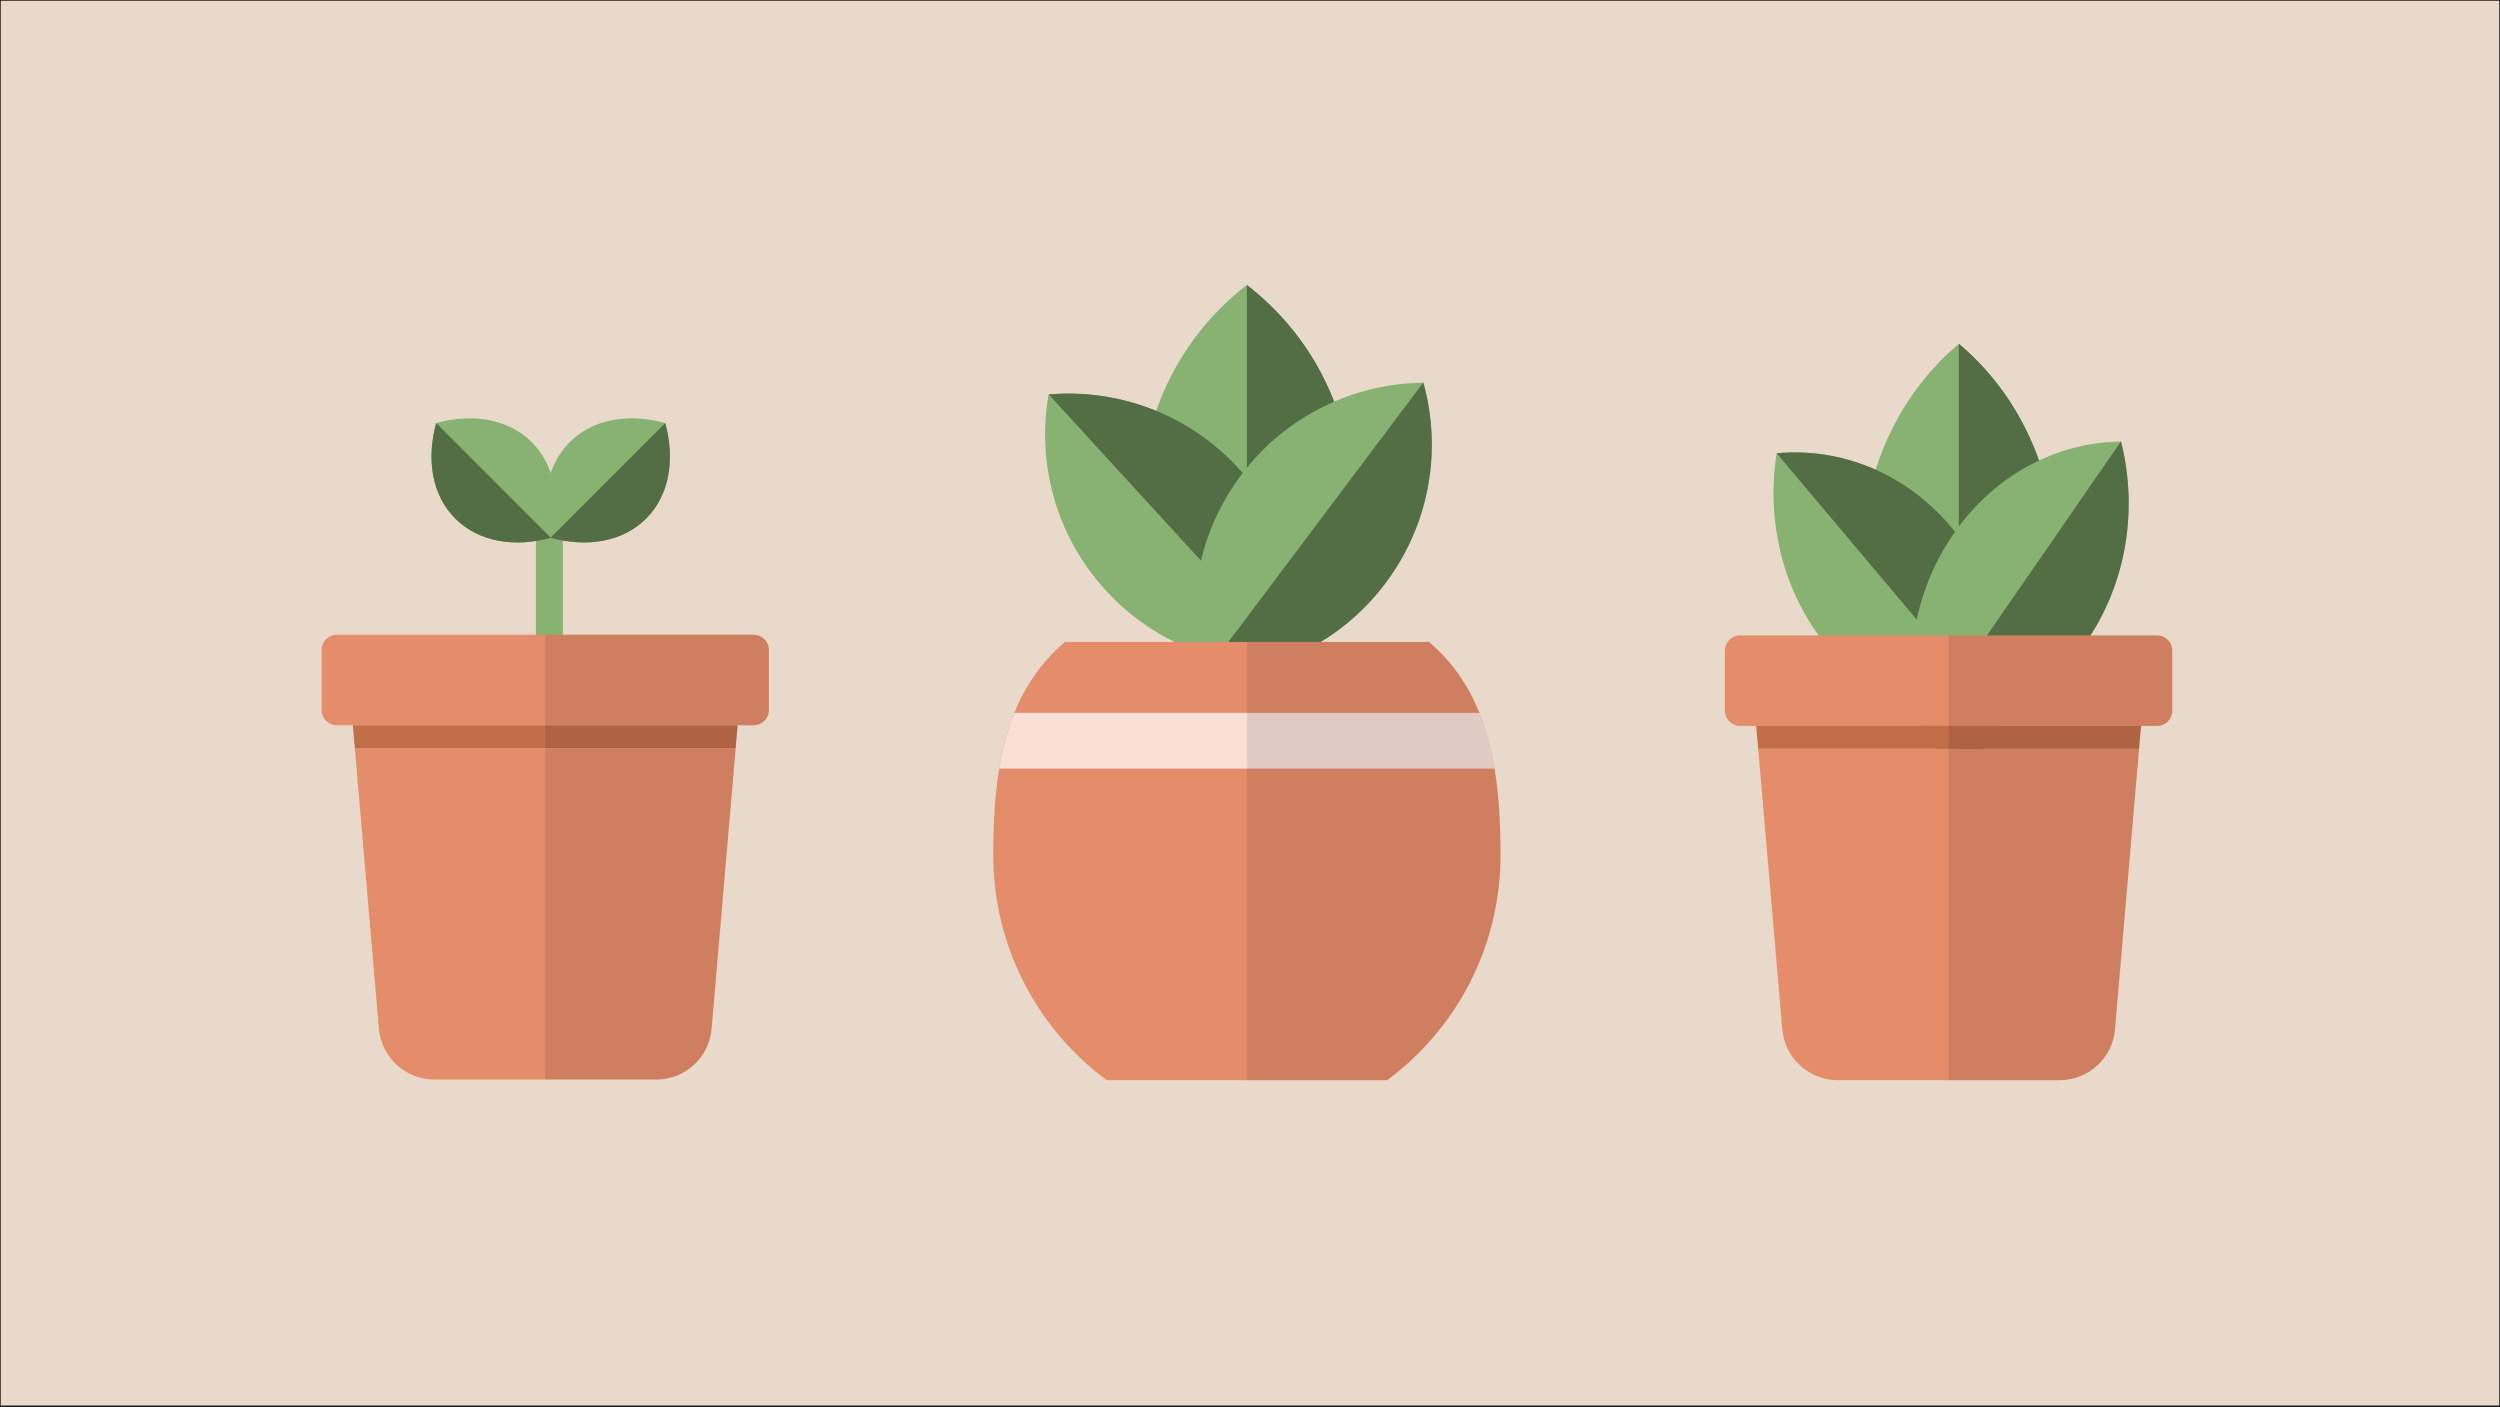
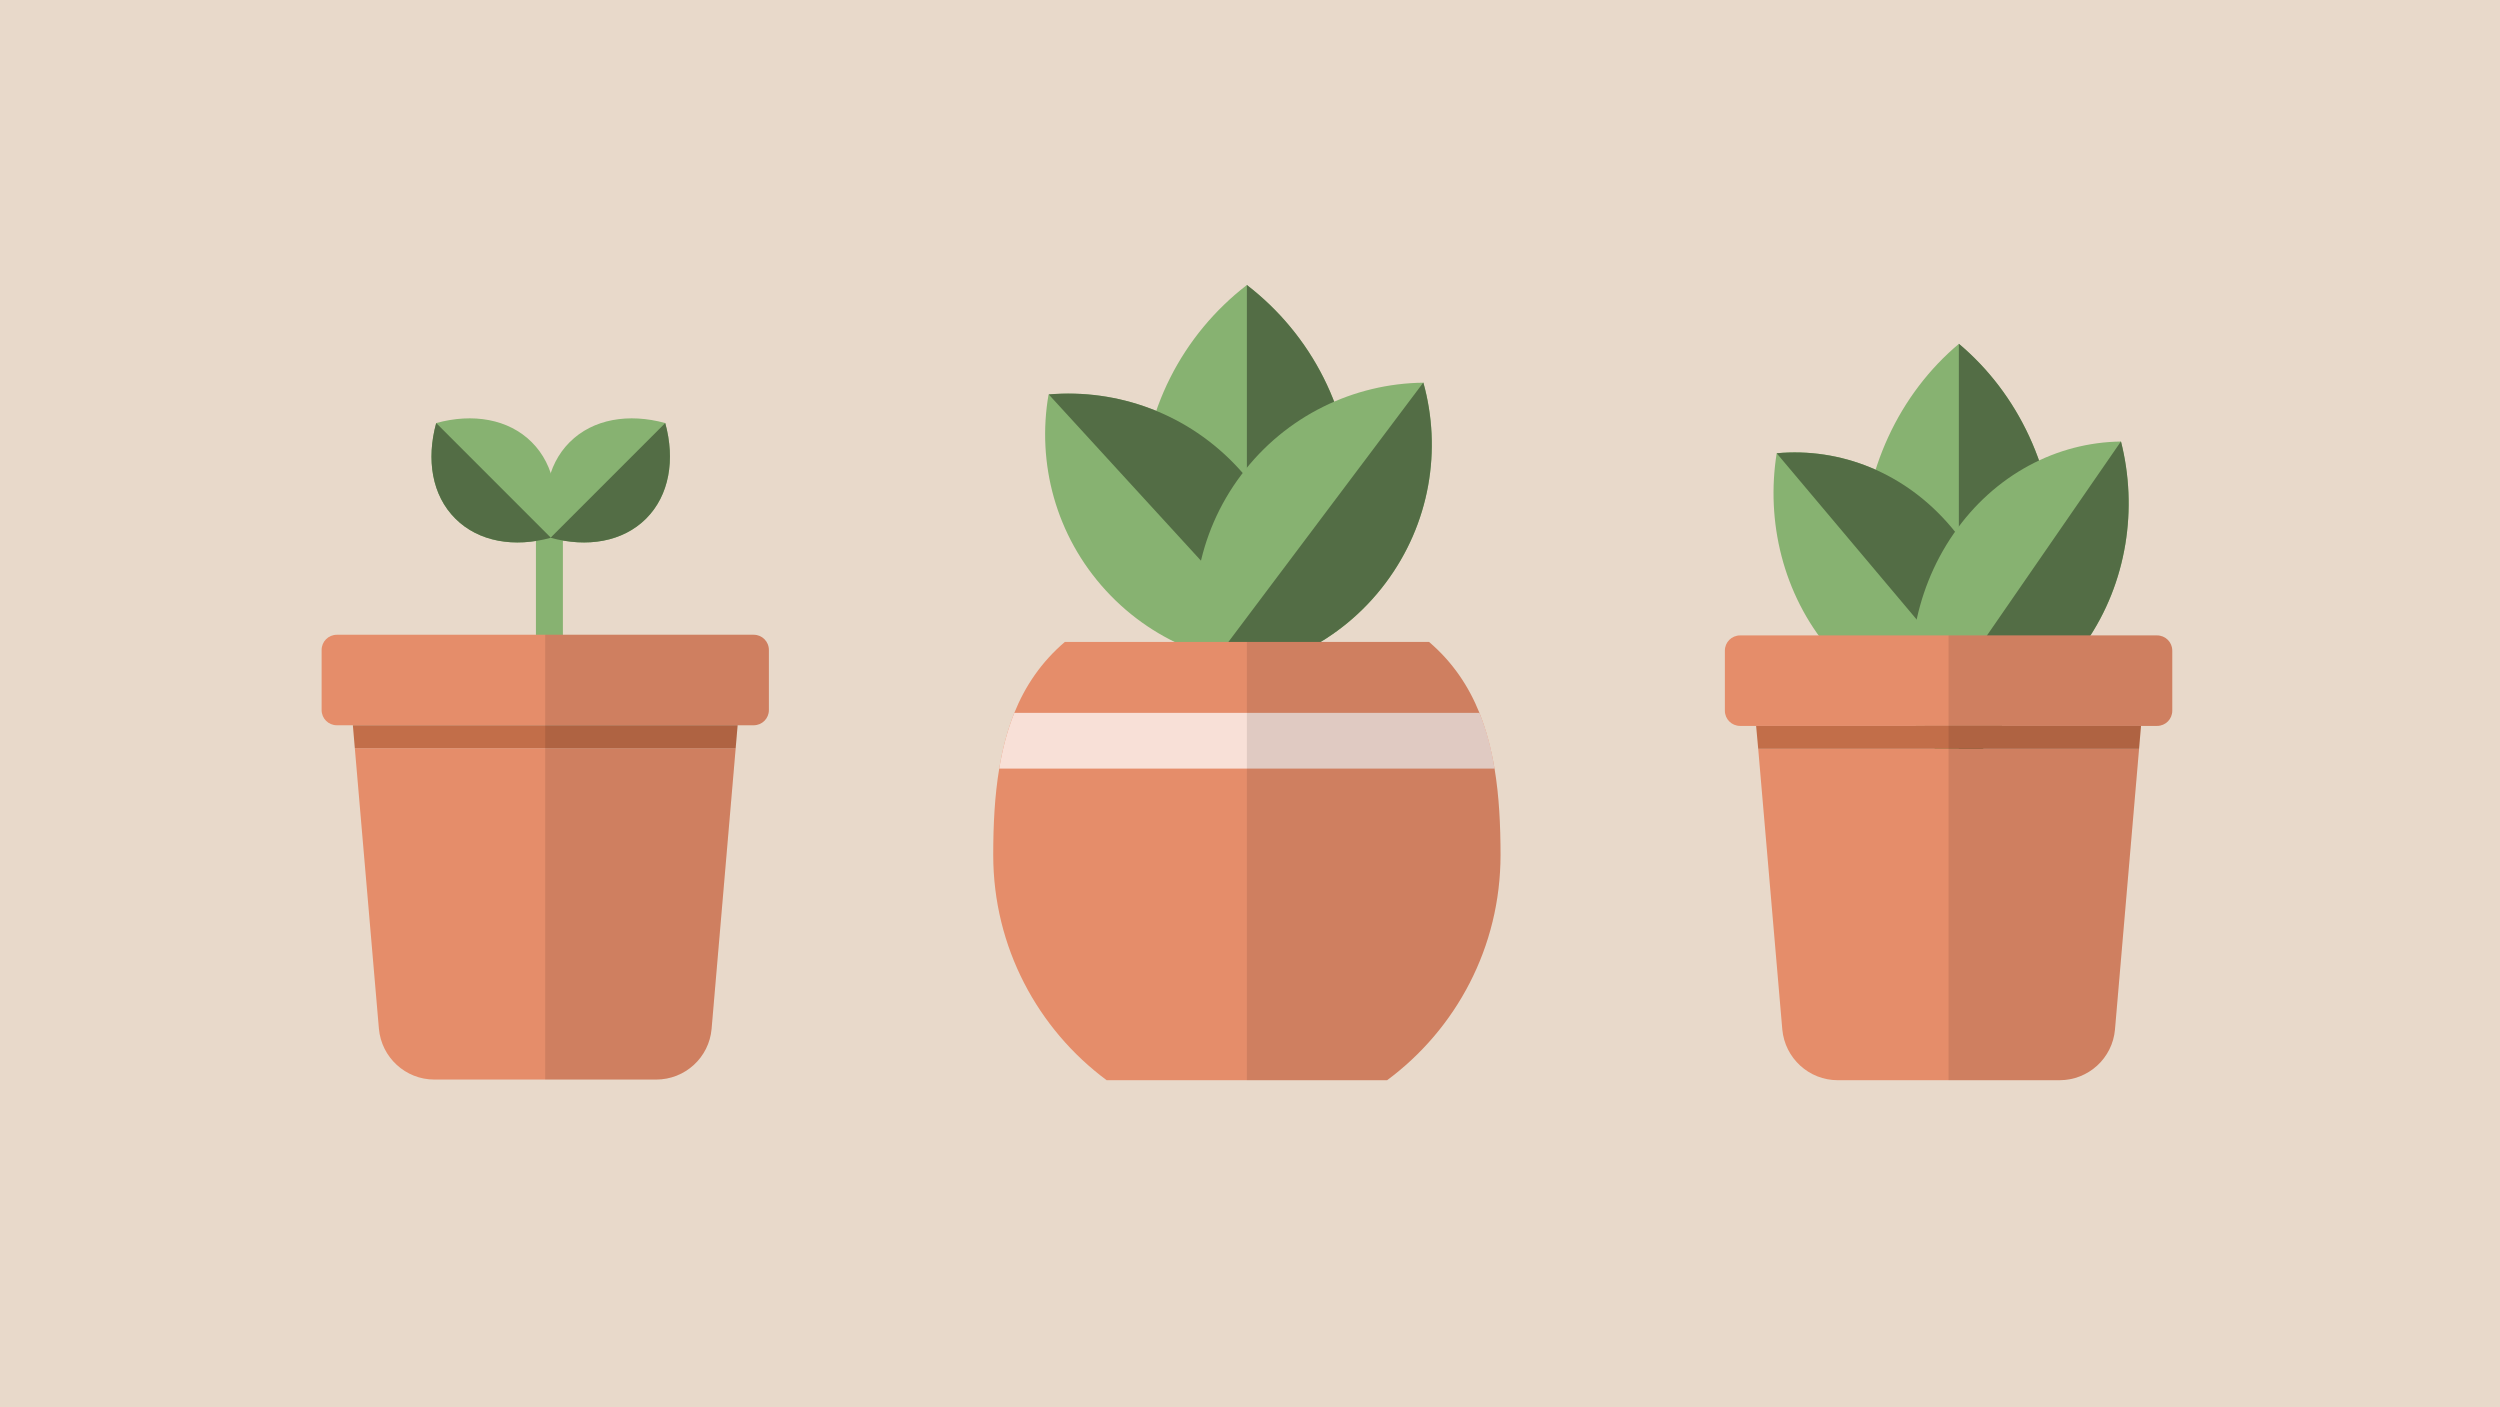
<svg xmlns="http://www.w3.org/2000/svg" version="1.1" id="Layer_1" x="0px" y="0px" viewBox="0 0 1920 1080" style="enable-background:new 0 0 1920 1080;" xml:space="preserve">
  <style type="text/css">
	.st0{fill:#E8D9CA;stroke:#000000;stroke-miterlimit:10;}
	.st1{fill:#87B271;}
	.st2{fill:#536D45;}
	.st3{fill:#E58D6A;}
	.st4{fill:#C26E49;}
	.st5{opacity:0.1;enable-background:new    ;}
	.st6{fill:#F8E0D7;}
</style>
-   <rect class="st0" width="1920" height="1080" />
+   <rect x="-7.2" y="-9.2" class="st0" width="1935.5" height="1096.3" />
  <rect x="411.6" y="397.6" class="st1" width="20.7" height="108" />
  <g>
    <g>
      <path class="st1" d="M1578.7,428.4c0,66.9-29.1,126.4-74.3,164.3c-45.2-37.9-74.3-97.4-74.3-164.3s29.1-126.4,74.3-164.3    C1549.6,301.9,1578.7,361.4,1578.7,428.4z" />
      <path class="st2" d="M1578.7,428.4c0,66.9-29.1,126.4-74.3,164.3V264C1549.6,301.9,1578.7,361.4,1578.7,428.4z" />
    </g>
    <g>
      <path class="st1" d="M1498.7,405c35.5,42.2,48.8,98.1,40.4,150.5c-48.7,4.5-98.6-14.7-134.2-56.9c-35.5-42.2-48.8-98.1-40.4-150.5    C1413.2,343.6,1463.2,362.8,1498.7,405z" />
      <path class="st2" d="M1498.7,405c35.5,42.2,48.8,98.1,40.4,150.5l-174.6-207.4C1413.2,343.6,1463.2,362.8,1498.7,405z" />
    </g>
    <g>
      <path class="st1" d="M1602.1,493.1c-31.6,45.8-79.7,70.2-128.5,70.8c-13-51.2-4.8-108.3,26.8-154s79.6-70.2,128.5-70.8    C1641.9,390.3,1633.7,447.3,1602.1,493.1z" />
      <path class="st2" d="M1602.1,493.1c-31.6,45.8-79.7,70.2-128.5,70.8L1628.9,339C1641.9,390.3,1633.7,447.3,1602.1,493.1z" />
    </g>
  </g>
  <g>
    <g>
      <path class="st1" d="M1038.5,383.2c0,66.9-31.7,126.4-80.9,164.3c-49.2-37.9-80.9-97.4-80.9-164.3s31.7-126.4,80.9-164.3    C1006.8,256.7,1038.5,316.3,1038.5,383.2z" />
      <path class="st2" d="M1038.5,383.2c0,66.9-31.7,126.4-80.9,164.3V218.9C1006.8,256.7,1038.5,316.3,1038.5,383.2z" />
    </g>
    <g>
      <path class="st1" d="M951.4,359.9c38.7,42.2,53.1,98.1,44,150.5c-53,4.5-107.4-14.7-146.1-56.9c-38.7-42.2-53.1-98.1-44-150.5    C858.3,298.4,912.7,317.6,951.4,359.9z" />
      <path class="st2" d="M951.4,359.9c38.7,42.2,53.1,98.1,44,150.5l-190-207.5C858.3,298.4,912.7,317.6,951.4,359.9z" />
    </g>
    <g>
      <path class="st1" d="M1064,447.9c-34.4,45.8-86.7,70.2-139.9,70.8c-14.2-51.2-5.2-108.3,29.2-154s86.7-70.2,139.9-70.8    C1107.4,345.1,1098.4,402.1,1064,447.9z" />
      <path class="st2" d="M1064,447.9c-34.4,45.8-86.7,70.2-139.9,70.8l169-224.9C1107.4,345.1,1098.4,402.1,1064,447.9z" />
    </g>
  </g>
  <g>
    <path class="st3" d="M1642.8,575.1l-18.5,215.5c-1.9,22.1-20.4,39-42.6,39h-170.3c-22.2,0-40.6-17-42.6-39l-18.5-215.5H1642.8z" />
    <path class="st3" d="M1668.3,499.7v46.1c0,6.5-5.2,11.7-11.7,11.7h-320.2c-6.5,0-11.7-5.2-11.7-11.7v-46.1   c0-6.5,5.2-11.7,11.7-11.7h320.2C1663.1,488,1668.3,493.2,1668.3,499.7z" />
    <polygon class="st4" points="1644.3,557.5 1642.8,575.1 1350.3,575.1 1348.7,557.5  " />
    <path class="st5" d="M1668.3,499.7v46.1c0,6.5-5.2,11.7-11.7,11.7h-12.3l-1.5,17.6l-18.5,215.5c-1.9,22.1-20.4,39-42.6,39h-85.2   V488h160.1C1663.1,488,1668.3,493.2,1668.3,499.7z" />
  </g>
  <g>
    <path class="st1" d="M496.2,398.3c-17.9,17.9-45.4,22.4-73.4,14.7c-7.7-28-3.2-55.5,14.7-73.4c17.9-17.9,45.4-22.4,73.4-14.7   C518.6,352.9,514.1,380.4,496.2,398.3z" />
    <path class="st2" d="M496.2,398.3c-17.9,17.9-45.4,22.4-73.4,14.7l88.1-88.1C518.6,352.9,514.1,380.4,496.2,398.3z" />
  </g>
  <g>
    <path class="st1" d="M349.7,398.3c17.9,17.9,45.4,22.4,73.4,14.7c7.7-28,3.2-55.5-14.7-73.4c-17.9-17.9-45.4-22.4-73.4-14.7   C327.3,352.9,331.7,380.4,349.7,398.3z" />
    <path class="st2" d="M349.7,398.3c17.9,17.9,45.4,22.4,73.4,14.7L335,324.9C327.3,352.9,331.7,380.4,349.7,398.3z" />
  </g>
  <g>
    <path class="st3" d="M565,574.6l-18.5,215.5c-1.9,22.1-20.4,39-42.6,39H333.6c-22.2,0-40.6-17-42.6-39l-18.5-215.5H565z" />
    <path class="st3" d="M590.5,499.2v46.1c0,6.5-5.2,11.7-11.7,11.7H258.7c-6.5,0-11.7-5.2-11.7-11.7v-46.1c0-6.5,5.2-11.7,11.7-11.7   h320.2C585.3,487.5,590.5,492.7,590.5,499.2z" />
    <polygon class="st4" points="566.5,557 565,574.6 272.5,574.6 271,557  " />
    <path class="st5" d="M590.5,499.2v46.1c0,6.5-5.2,11.7-11.7,11.7h-12.3l-1.5,17.6l-18.5,215.5c-1.9,22.1-20.4,39-42.6,39h-85.2   V487.5h160.1C585.3,487.5,590.5,492.7,590.5,499.2z" />
  </g>
  <g>
    <path class="st3" d="M1152.4,656.7c0,70.8-34.2,133.7-87.1,172.9H849.9c-52.8-39.2-87.1-102.1-87.1-172.9c0-23.2,1.1-45.5,4.6-66.4   c2.5-15.1,6.2-29.4,11.6-42.8c8.3-20.6,20.7-39,38.8-54.5h279.7c18.1,15.5,30.4,33.9,38.7,54.5c5.4,13.4,9.1,27.7,11.6,42.8   C1151.3,611.2,1152.4,633.5,1152.4,656.7z" />
    <path class="st6" d="M1147.8,590.3H767.4c2.5-15.1,6.2-29.4,11.6-42.8h357.2C1141.7,560.9,1145.4,575.2,1147.8,590.3z" />
    <path class="st5" d="M1152.4,656.7c0,70.8-34.2,133.7-87.1,172.9H957.6V493h139.9c18.1,15.5,30.4,33.9,38.7,54.5   c5.4,13.4,9.1,27.7,11.6,42.8C1151.3,611.2,1152.4,633.5,1152.4,656.7z" />
  </g>
</svg>
